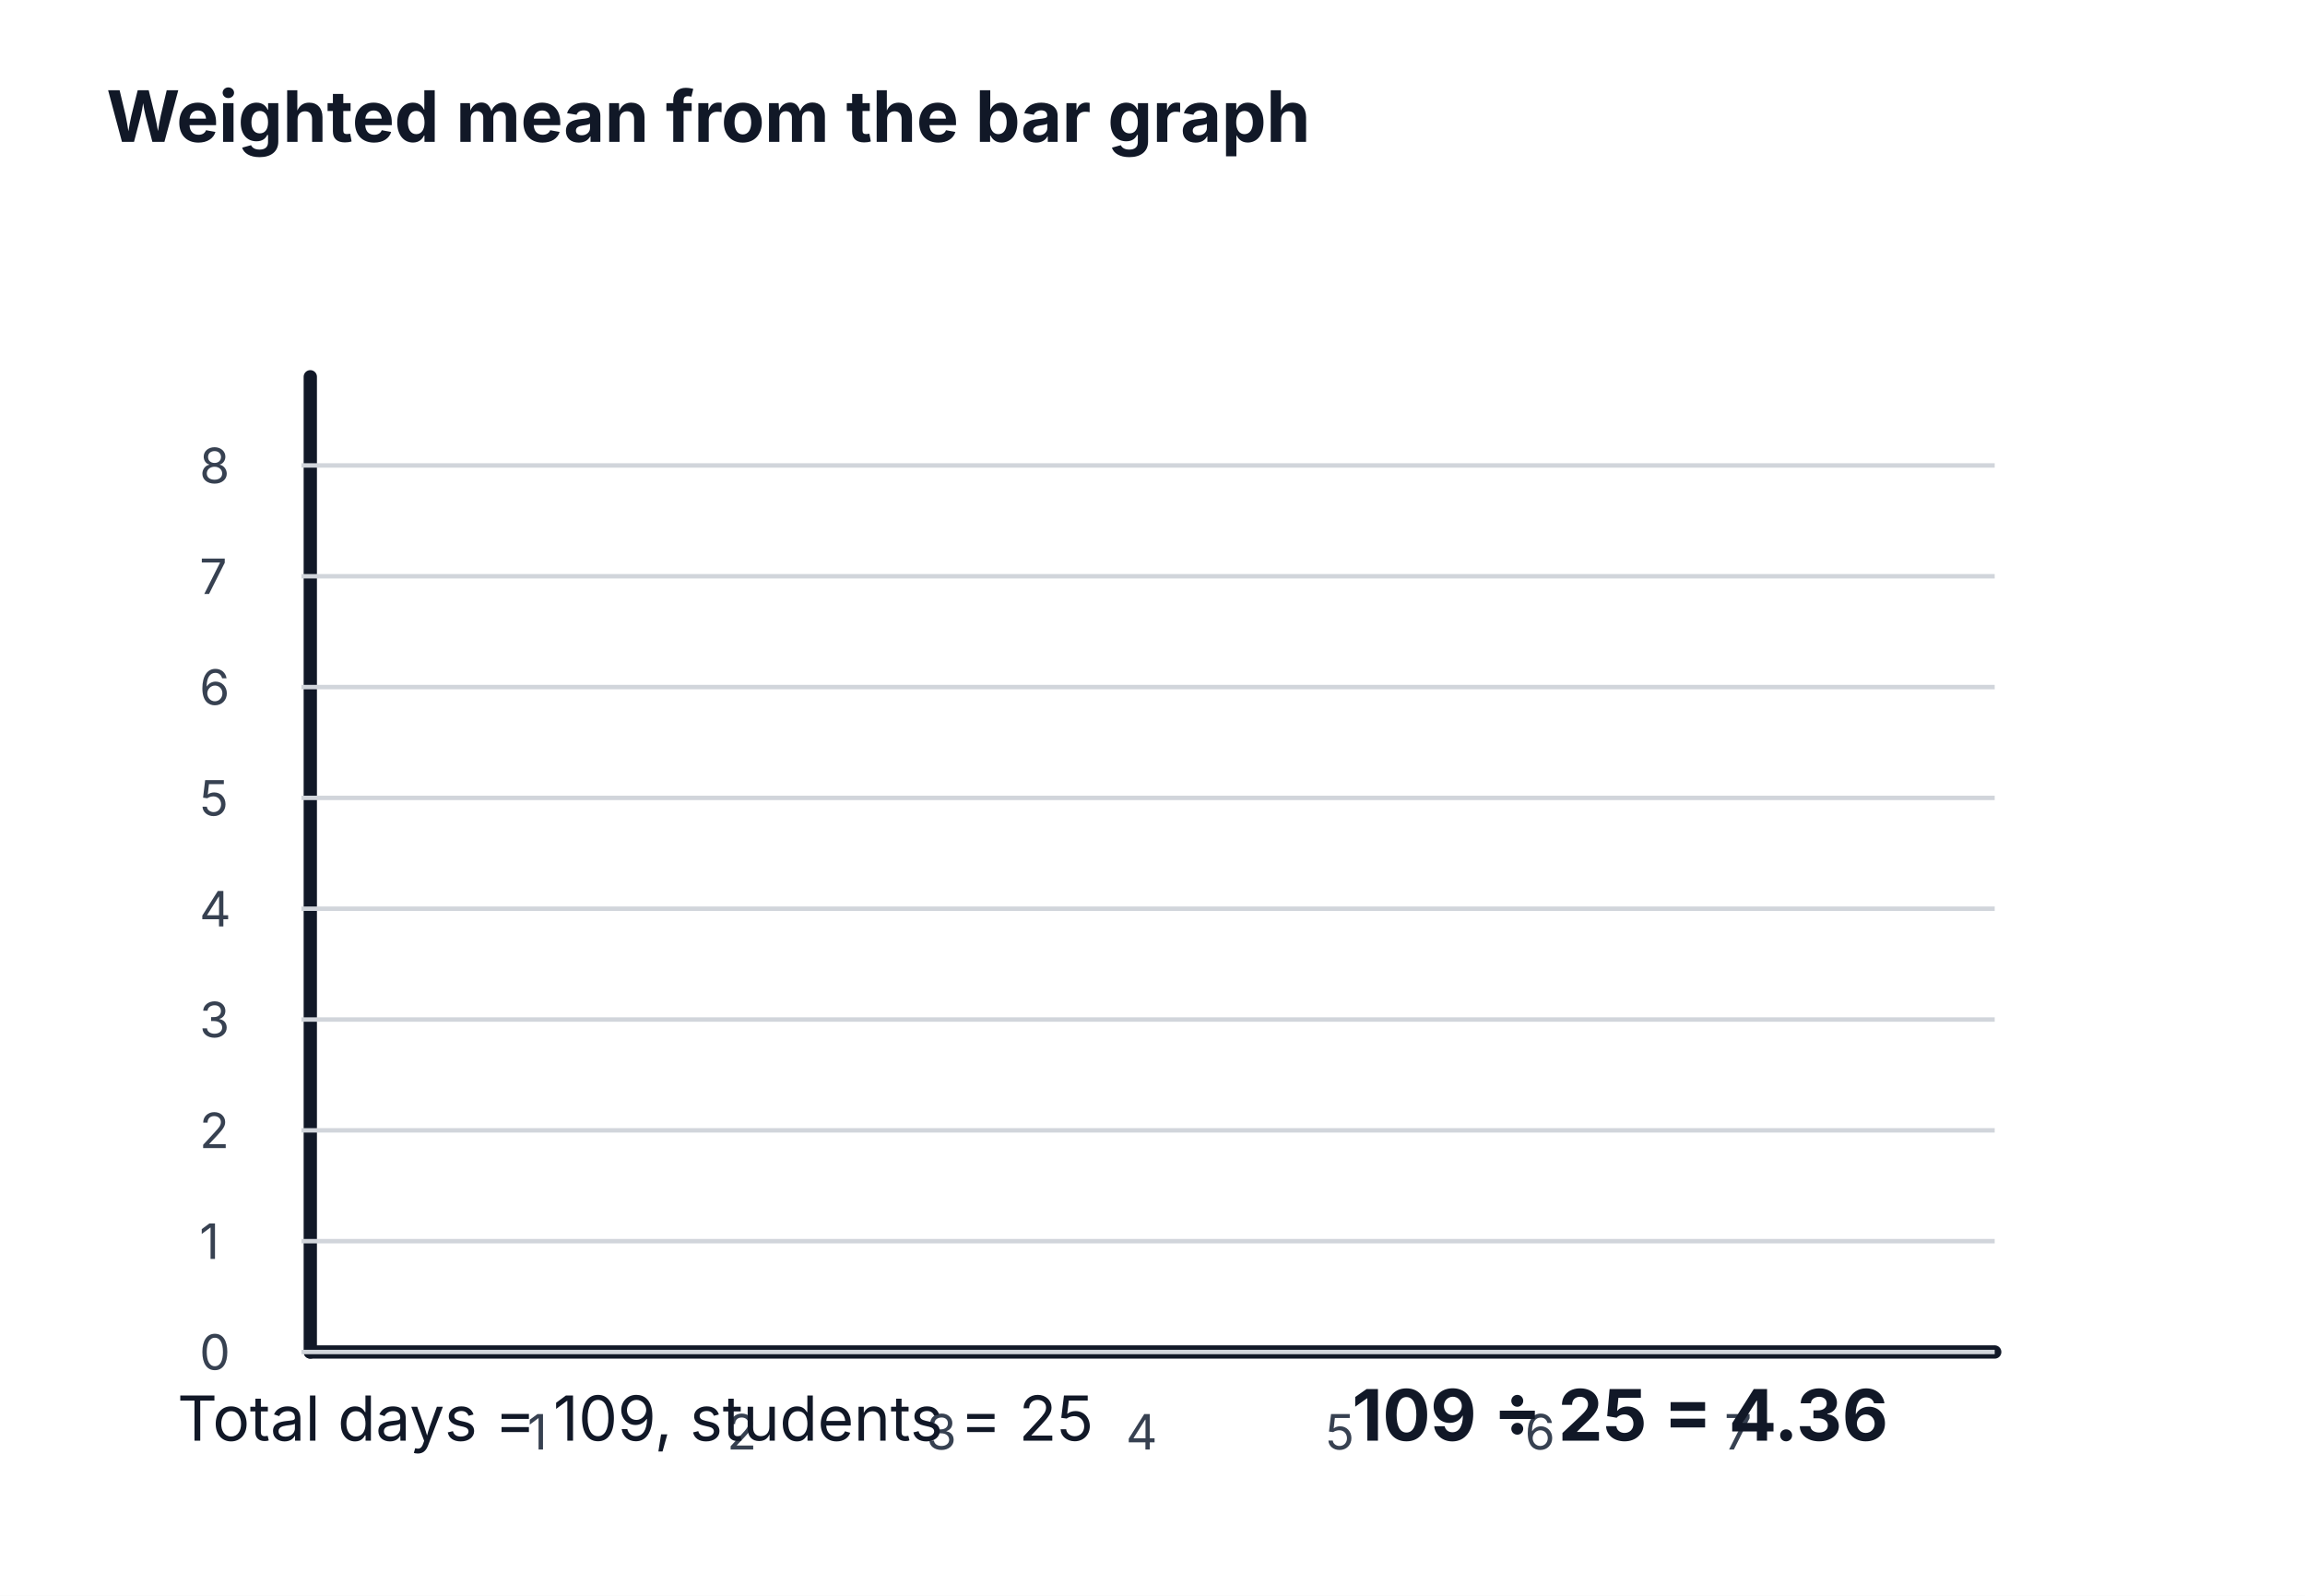
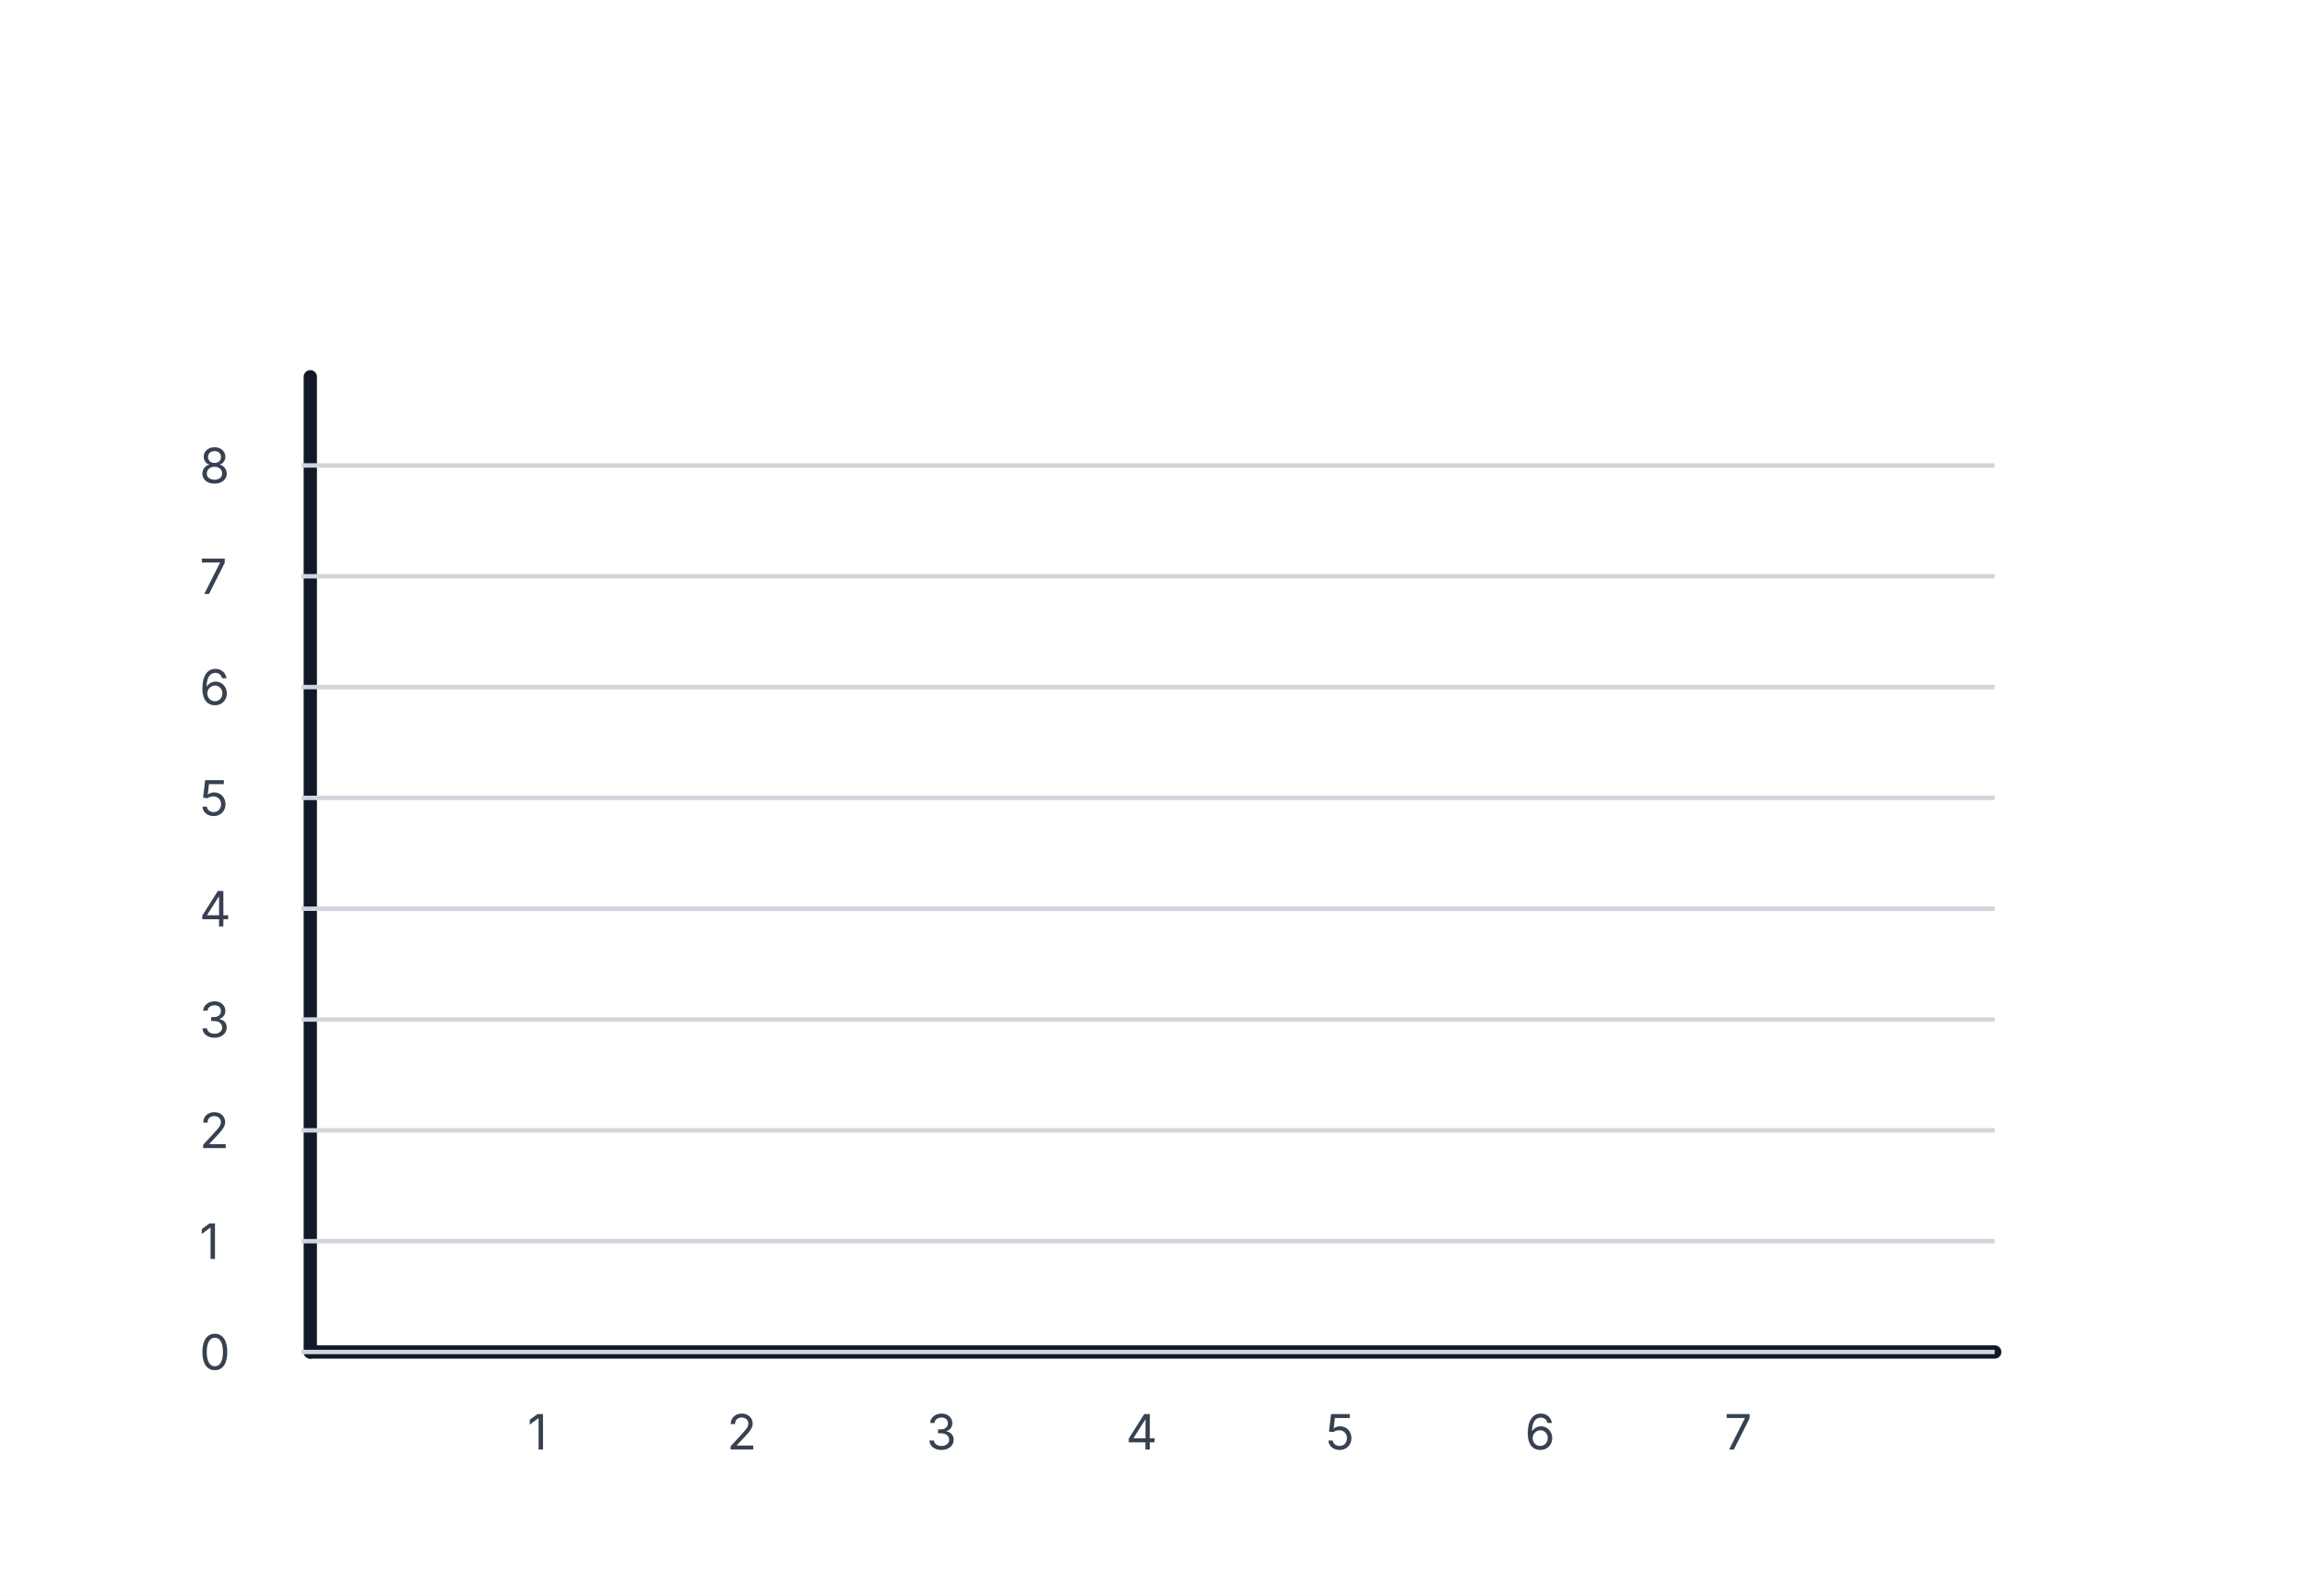
<svg xmlns="http://www.w3.org/2000/svg" viewBox="0 0 520 360" role="img" aria-label="problem-08-bar-mean-animated.svg">
  <style>
  .label{font-family:Inter,Arial,sans-serif;font-size:14px;fill:#111827}
  .small{font-family:Inter,Arial,sans-serif;font-size:11px;fill:#374151}
  .title{font-family:Inter,Arial,sans-serif;font-size:16px;font-weight:700;fill:#111827}
  .line{stroke:#111827;stroke-width:3;fill:none;stroke-linecap:round;stroke-linejoin:round}
  .thin{stroke:#6b7280;stroke-width:1.5;fill:none}
  .grid{stroke:#d1d5db;stroke-width:1}
  .shade{fill:#93c5fd;fill-opacity:.35;stroke:#2563eb;stroke-width:2}
  .pulse{animation:pulse 1.6s ease-in-out infinite alternate;transform-origin:center}
  .draw{stroke-dasharray:900;stroke-dashoffset:900;animation:draw 2.4s ease forwards}
  .fade{animation:fade 2s ease-in-out infinite alternate}
  .pop{animation:pop 1.5s ease-in-out infinite alternate;transform-origin:center}
  @keyframes draw{to{stroke-dashoffset:0}}
  @keyframes fade{from{opacity:.25}to{opacity:1}}
  @keyframes pulse{from{opacity:.35;stroke-width:2}to{opacity:.95;stroke-width:4}}
  @keyframes pop{from{transform:scale(.96);opacity:.65}to{transform:scale(1.04);opacity:1}}
</style>
  <rect width="520" height="360" fill="white" />
-   <text x="24" y="32" class="title">Weighted mean from the bar graph</text>
  <g transform="translate(40,45)">
    <line x1="30" y1="260" x2="410" y2="260" class="line" />
    <line x1="30" y1="40" x2="30" y2="260" class="line" />
    <g class="small">
      <line x1="28" y1="260" x2="410" y2="260" class="grid" />
      <text x="5" y="264">0</text>
      <line x1="28" y1="235" x2="410" y2="235" class="grid" />
      <text x="5" y="239">1</text>
      <line x1="28" y1="210" x2="410" y2="210" class="grid" />
      <text x="5" y="214">2</text>
      <line x1="28" y1="185" x2="410" y2="185" class="grid" />
      <text x="5" y="189">3</text>
      <line x1="28" y1="160" x2="410" y2="160" class="grid" />
      <text x="5" y="164">4</text>
      <line x1="28" y1="135" x2="410" y2="135" class="grid" />
      <text x="5" y="139">5</text>
      <line x1="28" y1="110" x2="410" y2="110" class="grid" />
      <text x="5" y="114">6</text>
      <line x1="28" y1="85" x2="410" y2="85" class="grid" />
      <text x="5" y="89">7</text>
      <line x1="28" y1="60" x2="410" y2="60" class="grid" />
      <text x="5" y="64">8</text>
    </g>
    <rect x="70" y="260" width="28" height="0" fill="#60a5fa">
      <animate attributeName="height" from="0" to="25" dur="1s" begin="0.0s" fill="freeze" />
      <animate attributeName="y" from="260" to="235" dur="1s" begin="0.0s" fill="freeze" />
    </rect>
    <text x="79" y="282" class="small">1</text>
    <rect x="115" y="260" width="28" height="0" fill="#60a5fa">
      <animate attributeName="height" from="0" to="75" dur="1s" begin="0.12s" fill="freeze" />
      <animate attributeName="y" from="260" to="185" dur="1s" begin="0.12s" fill="freeze" />
    </rect>
    <text x="124" y="282" class="small">2</text>
    <rect x="160" y="260" width="28" height="0" fill="#60a5fa">
      <animate attributeName="height" from="0" to="50" dur="1s" begin="0.24s" fill="freeze" />
      <animate attributeName="y" from="260" to="210" dur="1s" begin="0.24s" fill="freeze" />
    </rect>
    <text x="169" y="282" class="small">3</text>
    <rect x="205" y="260" width="28" height="0" fill="#60a5fa">
      <animate attributeName="height" from="0" to="150" dur="1s" begin="0.36s" fill="freeze" />
      <animate attributeName="y" from="260" to="110" dur="1s" begin="0.36s" fill="freeze" />
    </rect>
    <text x="214" y="282" class="small">4</text>
    <rect x="250" y="260" width="28" height="0" fill="#60a5fa">
      <animate attributeName="height" from="0" to="200" dur="1s" begin="0.48s" fill="freeze" />
      <animate attributeName="y" from="260" to="60" dur="1s" begin="0.48s" fill="freeze" />
    </rect>
    <text x="259" y="282" class="small">5</text>
    <rect x="295" y="260" width="28" height="0" fill="#60a5fa">
      <animate attributeName="height" from="0" to="75" dur="1s" begin="0.6s" fill="freeze" />
      <animate attributeName="y" from="260" to="185" dur="1s" begin="0.6s" fill="freeze" />
    </rect>
    <text x="304" y="282" class="small">6</text>
    <rect x="340" y="260" width="28" height="0" fill="#60a5fa">
      <animate attributeName="height" from="0" to="50" dur="1s" begin="0.72s" fill="freeze" />
      <animate attributeName="y" from="260" to="210" dur="1s" begin="0.72s" fill="freeze" />
    </rect>
    <text x="349" y="282" class="small">7</text>
  </g>
-   <text x="40" y="325" class="label">Total days = 109, students = 25</text>
-   <text x="305" y="325" class="title">109 ÷ 25 = 4.36</text>
</svg>
